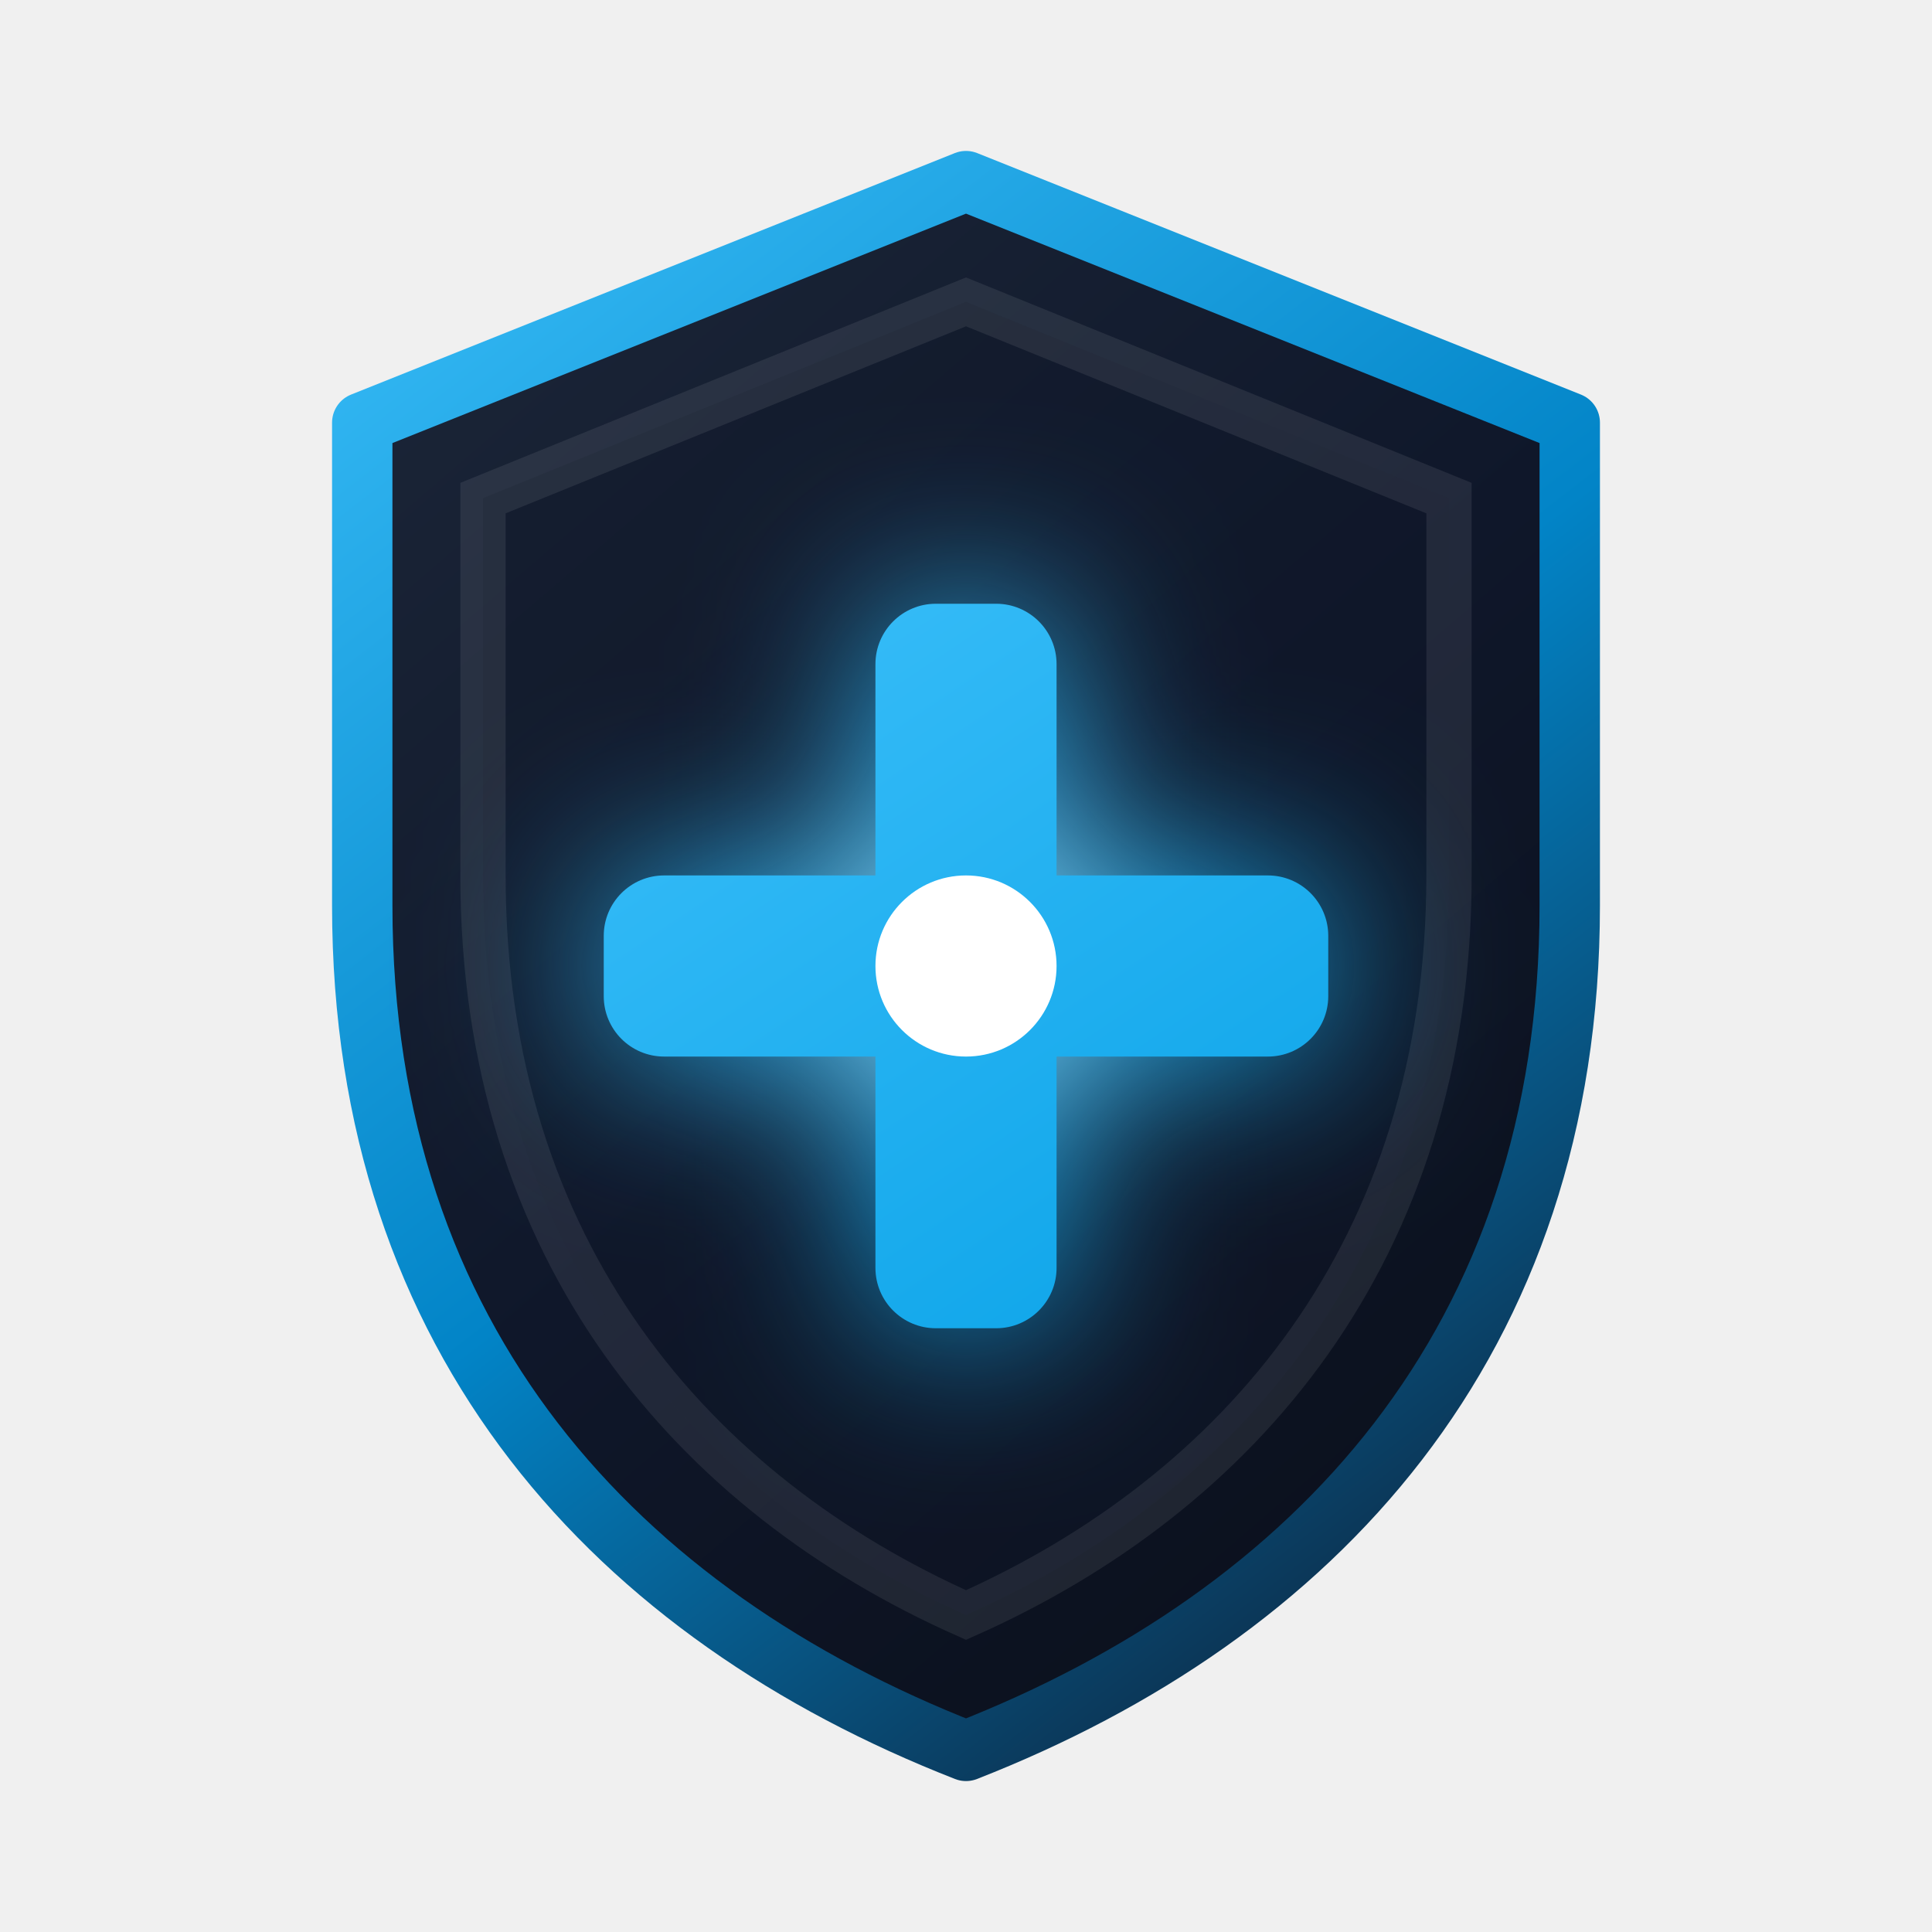
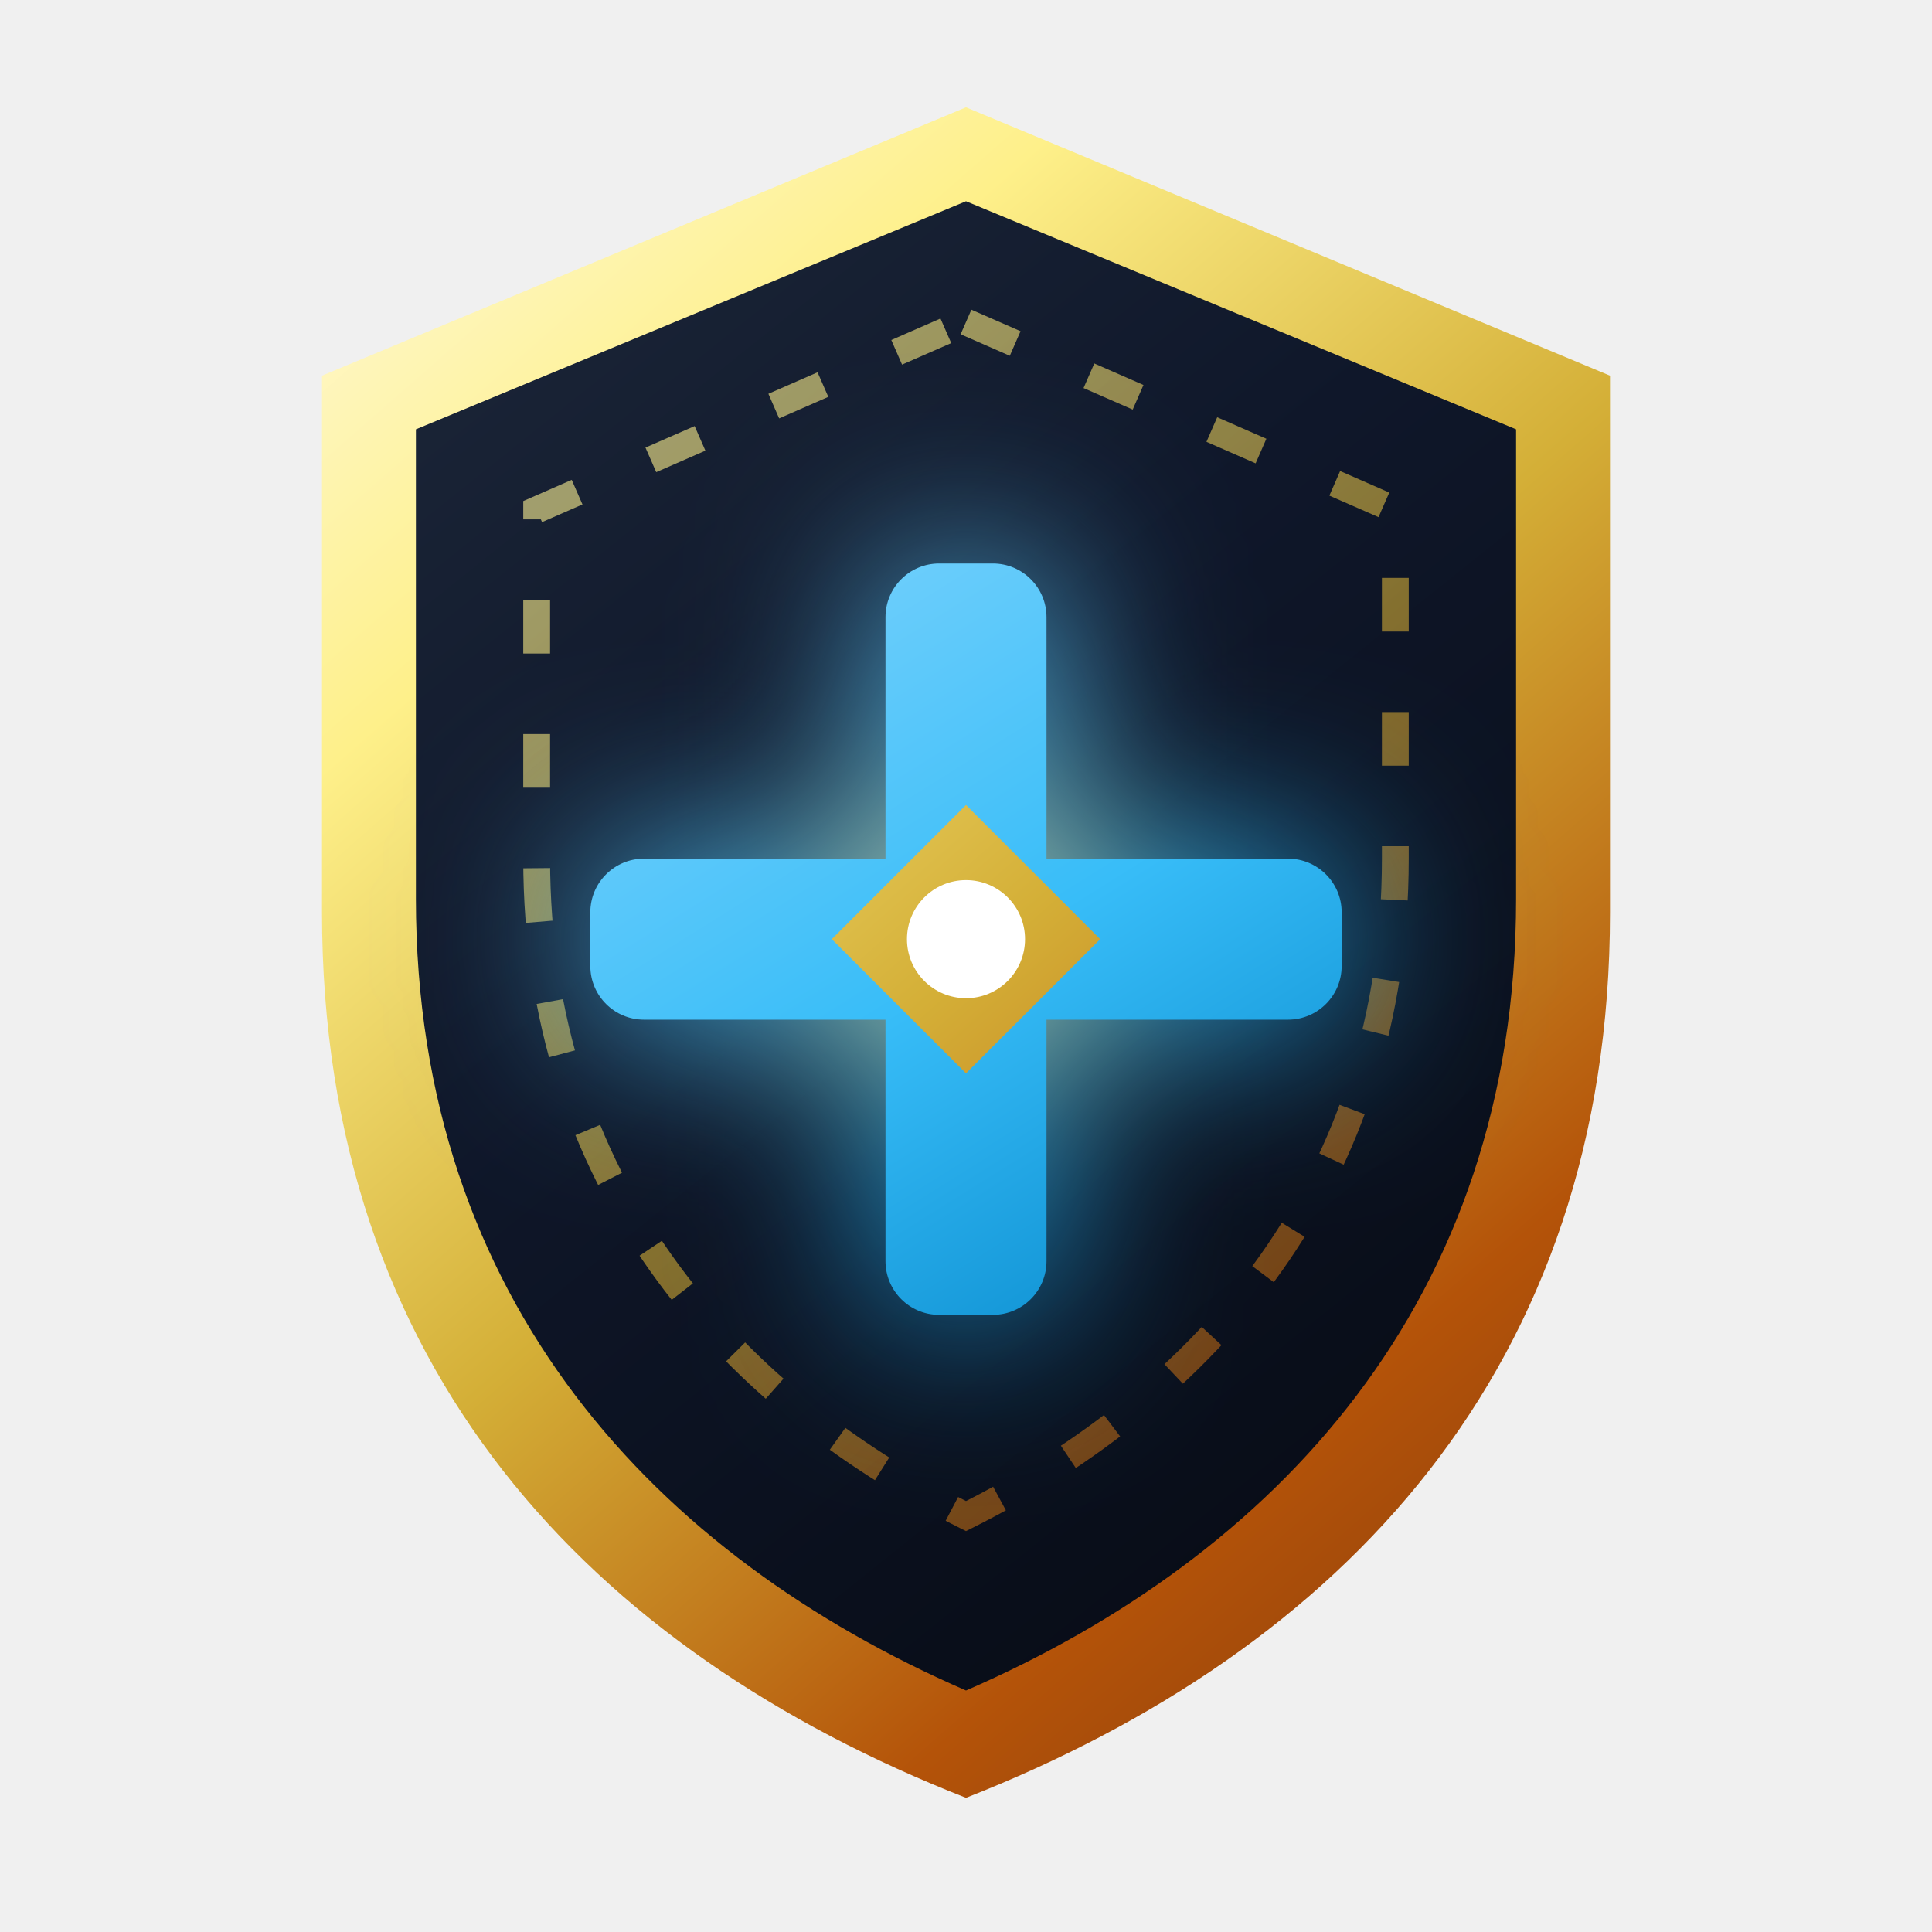
- <svg xmlns="http://www.w3.org/2000/svg" width="64" height="64" viewBox="0 0 64 64" fill="none">
+ <svg xmlns="http://www.w3.org/2000/svg" width="72" height="72" viewBox="0 0 72 72" fill="none">
  <defs>
-     <linearGradient id="shieldGrad" x1="8" y1="4" x2="56" y2="60" gradientUnits="userSpaceOnUse">
+     <linearGradient id="royalGoldGrad" x1="8" y1="4" x2="64" y2="68" gradientUnits="userSpaceOnUse">
+       <stop offset="0%" stop-color="#fffbeb" />
+       <stop offset="25%" stop-color="#fef08a" />
+       <stop offset="50%" stop-color="#d4af37" />
+       <stop offset="75%" stop-color="#b45309" />
+       <stop offset="100%" stop-color="#78350f" />
+     </linearGradient>
+     <linearGradient id="imperialObsidian" x1="12" y1="6" x2="60" y2="66" gradientUnits="userSpaceOnUse">
      <stop offset="0%" stop-color="#1e293b" />
-       <stop offset="50%" stop-color="#0f172a" />
-       <stop offset="100%" stop-color="#090d16" />
+       <stop offset="40%" stop-color="#0f172a" />
+       <stop offset="100%" stop-color="#05080f" />
    </linearGradient>
-     <linearGradient id="borderGrad" x1="12" y1="6" x2="52" y2="58" gradientUnits="userSpaceOnUse">
-       <stop offset="0%" stop-color="#38bdf8" />
-       <stop offset="50%" stop-color="#0284c7" />
-       <stop offset="100%" stop-color="#0f172a" />
+     <linearGradient id="celestialCyan" x1="26" y1="20" x2="46" y2="52" gradientUnits="userSpaceOnUse">
+       <stop offset="0%" stop-color="#7dd3fc" />
+       <stop offset="50%" stop-color="#38bdf8" />
+       <stop offset="100%" stop-color="#0284c7" />
    </linearGradient>
-     <linearGradient id="crossGrad" x1="24" y1="20" x2="40" y2="44" gradientUnits="userSpaceOnUse">
-       <stop offset="0%" stop-color="#38bdf8" />
-       <stop offset="100%" stop-color="#0ea5e9" />
-     </linearGradient>
-     <filter id="softGlow" x="0" y="0" width="64" height="64" filterUnits="userSpaceOnUse" color-interpolation-filters="sRGB">
-       <feGaussianBlur stdDeviation="3" result="blur" />
+     <filter id="royalGlow" x="0" y="0" width="72" height="72" filterUnits="userSpaceOnUse" color-interpolation-filters="sRGB">
+       <feGaussianBlur stdDeviation="3.5" result="blur" />
      <feComposite in="SourceGraphic" in2="blur" operator="over" />
    </filter>
  </defs>
-   <path d="M32 6L52 14V30C52 44.5 43.5 53.5 32 58C20.5 53.5 12 44.5 12 30V14L32 6Z" fill="url(#shieldGrad)" stroke="url(#borderGrad)" stroke-width="2" stroke-linejoin="round" />
-   <path d="M32 10L48 16.5V29C48 41.5 41 49.5 32 53.5C23 49.5 16 41.5 16 29V16.5L32 10Z" stroke="rgba(255, 255, 255, 0.08)" stroke-width="1.5" fill="rgba(15, 23, 42, 0.4)" />
-   <g filter="url(#softGlow)">
-     <rect x="29" y="20" width="6" height="24" rx="2" fill="url(#crossGrad)" />
-     <rect x="20" y="29" width="24" height="6" rx="2" fill="url(#crossGrad)" />
-     <circle cx="32" cy="32" r="3" fill="#ffffff" />
+   <path d="M36 4L60 14V34C60 51 50 61.5 36 67C22 61.5 12 51 12 34V14L36 4Z" fill="url(#royalGoldGrad)" />
+   <path d="M36 7.5L56.5 16V33.5C56.5 48.5 47.5 58 36 63C24.5 58 15.5 48.5 15.5 33.5V16L36 7.5Z" fill="url(#imperialObsidian)" />
+   <path d="M36 12L52 19V32C52 44 45 52 36 56.5C27 52 20 44 20 32V19L36 12Z" stroke="url(#royalGoldGrad)" stroke-width="1" stroke-dasharray="2 3" fill="none" opacity="0.6" />
+   <g filter="url(#royalGlow)">
+     <rect x="33" y="21" width="6" height="28" rx="2" fill="url(#celestialCyan)" />
+     <rect x="22" y="32" width="28" height="6" rx="2" fill="url(#celestialCyan)" />
+     <polygon points="36,30 41,35 36,40 31,35" fill="url(#royalGoldGrad)" />
+     <circle cx="36" cy="35" r="2.2" fill="#ffffff" />
  </g>
</svg>
